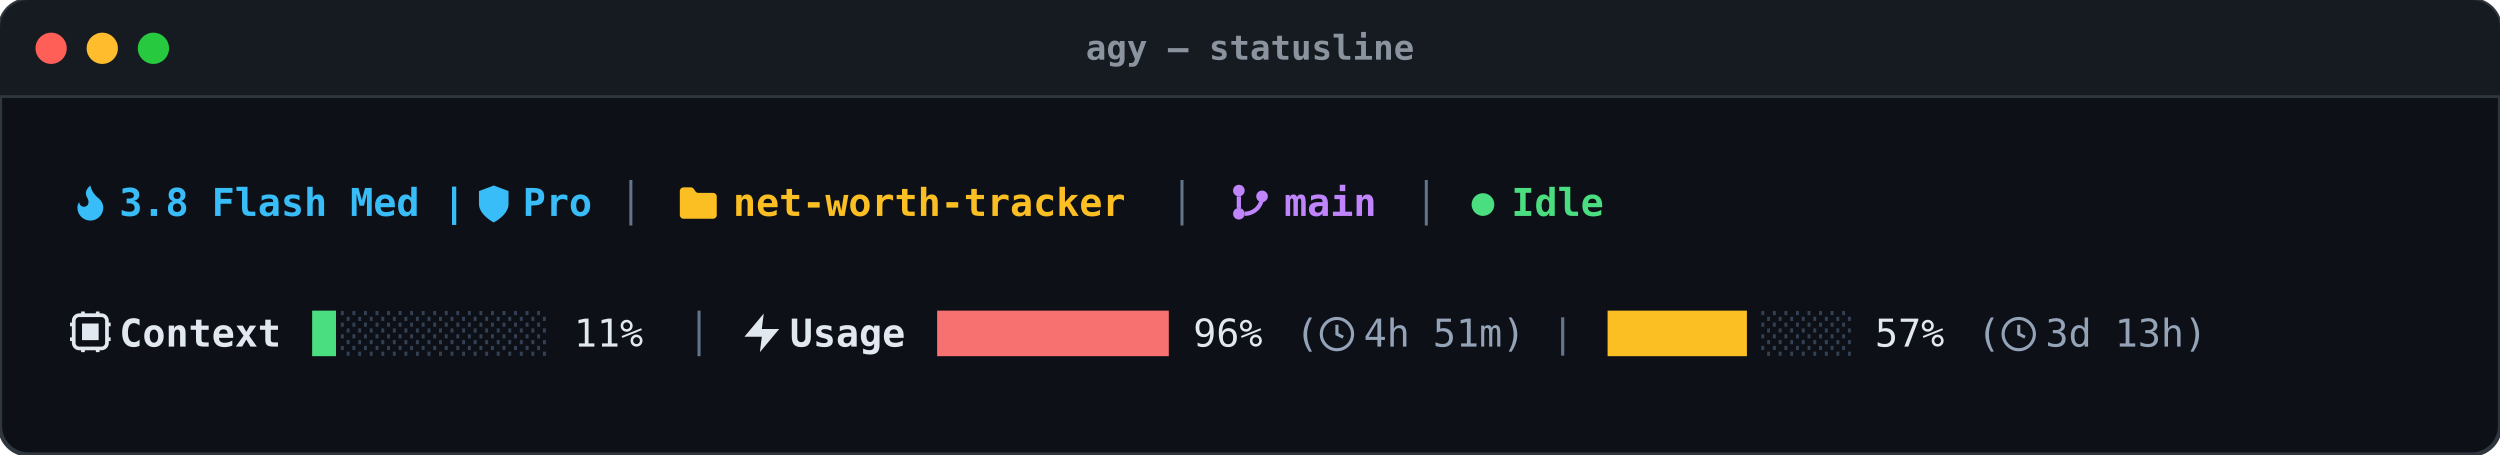
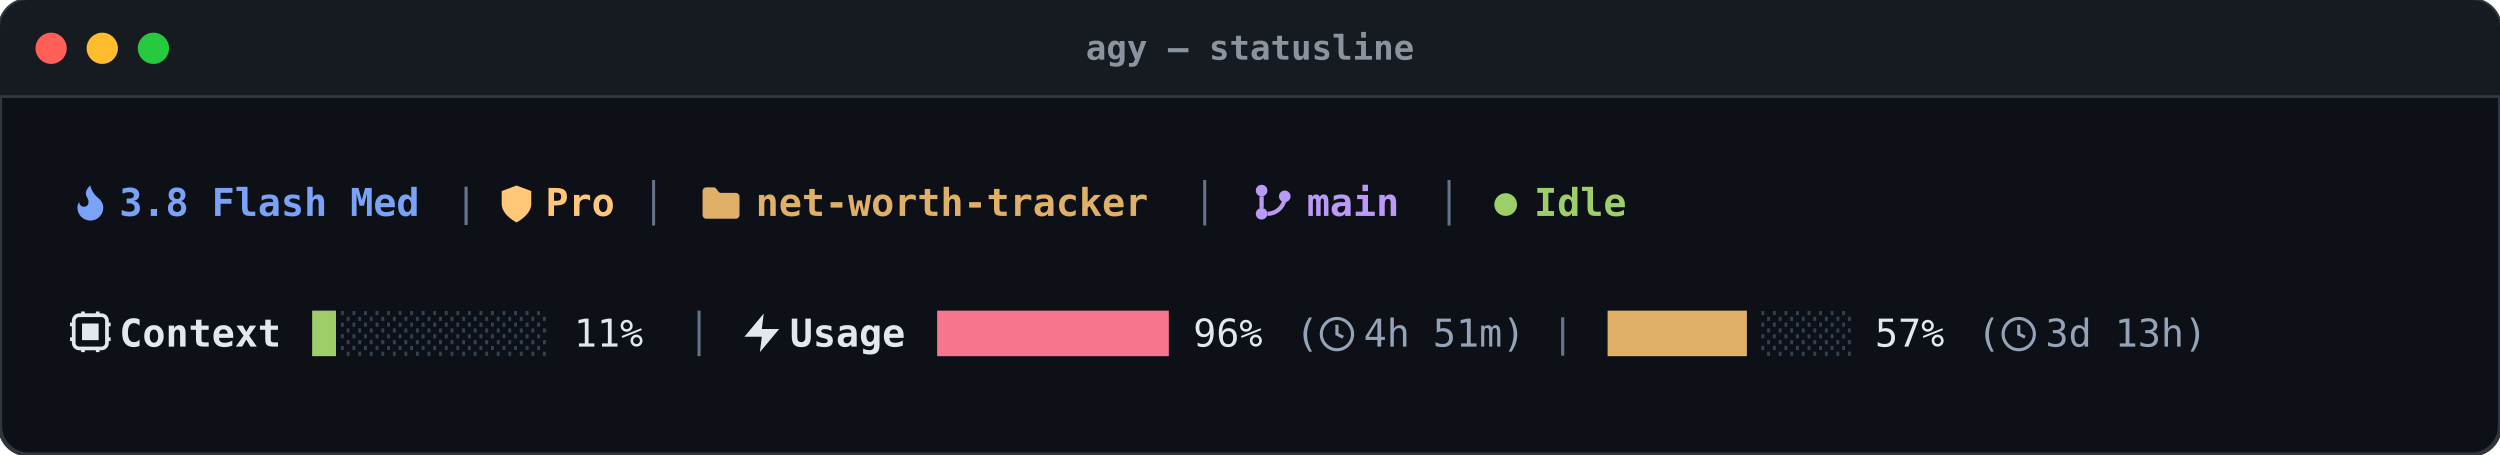
<svg xmlns="http://www.w3.org/2000/svg" viewBox="0 0 880 160" width="100%" height="160">
  <defs>
    <style>
      .bg { fill: #0d1117; stroke: #30363d; stroke-width: 1.5; rx: 10px; }
      .header-bg { fill: #161b22; rx: 10px; }
      .header-line { stroke: #30363d; stroke-width: 1; }
      .txt { font-family: ui-monospace, SFMono-Regular, "JetBrains Mono", Menlo, Consolas, monospace; font-size: 13.5px; }
      .bold { font-weight: 700; }
      .title { fill: #8b949e; font-size: 12px; font-weight: 600; text-anchor: middle; }
-       .blue { fill: #38bdf8; }
-       .yellow { fill: #fbbf24; }
-       .purple { fill: #c084fc; }
-       .green { fill: #4ade80; }
-       .red { fill: #f87171; }
+       
+       /* Tokyo Night Palette */
+       .model { fill: #7aa2f7; }
+       .gold  { fill: #ffc777; }
+       .dir   { fill: #e0af68; }
+       .git   { fill: #bb9af7; }
+       .state { fill: #9ece6a; }
+       .red   { fill: #f7768e; }
      .white { fill: #e2e8f0; }
      .slate { fill: #64748b; }
      .dark-slate { fill: #334155; }
      .muted { fill: #94a3b8; }
    </style>
  </defs>
  <rect width="880" height="160" class="bg" />
  <rect width="880" height="34" class="header-bg" />
  <rect y="24" width="880" height="10" fill="#161b22" />
  <line x1="0" y1="34" x2="880" y2="34" class="header-line" />
  <circle cx="18" cy="17" r="5.5" fill="#ff5f56" />
  <circle cx="36" cy="17" r="5.5" fill="#ffbd2e" />
  <circle cx="54" cy="17" r="5.5" fill="#27c93f" />
  <text x="440" y="21" class="txt title">agy — statusline</text>
  <g transform="translate(24, 76)">
    <g transform="translate(0, -12) scale(0.65)">
-       <path d="M12 2c.5 2.5 2 4.9 4 6.5 2 1.6 3 3.5 3 5.5a7 7 0 1 1-14 0c0-1.2.4-2.3 1-3a2.5 2.5 0 0 0 2.5 2.5c1.4 0 2.5-.9 2.5-2.5 0-1.4-.5-2-1-3-1-2.1-.2-4.1 2-6z" fill="#38bdf8" />
+       <path d="M12 2c.5 2.5 2 4.9 4 6.5 2 1.6 3 3.5 3 5.5a7 7 0 1 1-14 0c0-1.2.4-2.3 1-3a2.5 2.5 0 0 0 2.5 2.5c1.4 0 2.5-.9 2.5-2.5 0-1.4-.5-2-1-3-1-2.1-.2-4.1 2-6z" fill="#7aa2f7" />
    </g>
-     <text x="18" y="0" class="txt bold blue">3.8 Flash Med |</text>
-     <g transform="translate(142, -12) scale(0.65)">
-       <path d="M12 22s8-4 8-10V5l-8-3-8 3v7c0 6 8 10 8 10z" fill="#38bdf8" />
+     <text x="18" y="0" class="txt bold model">3.8 Flash Med</text>
+     <text x="136" y="0" class="txt slate">|</text>
+     <g transform="translate(150, -12) scale(0.65)">
+       <path d="M12 22s8-4 8-10V5l-8-3-8 3v7c0 6 8 10 8 10z" fill="#ffc777" />
    </g>
-     <text x="160" y="0" class="txt bold blue">Pro</text>
-     <text x="194" y="0" class="txt slate">│</text>
-     <g transform="translate(214, -12) scale(0.65)">
-       <path d="M4 20h16a2 2 0 0 0 2-2V8a2 2 0 0 0-2-2h-7.9a2 2 0 0 1-1.7-.9l-.8-1.2A2 2 0 0 0 7.9 3H4a2 2 0 0 0-2 2v13c0 1.1.9 2 2 2z" fill="#fbbf24" />
+     <text x="168" y="0" class="txt bold gold">Pro</text>
+     <text x="202" y="0" class="txt slate">│</text>
+     <g transform="translate(222, -12) scale(0.65)">
+       <path d="M4 20h16a2 2 0 0 0 2-2V8a2 2 0 0 0-2-2h-7.9a2 2 0 0 1-1.7-.9l-.8-1.2A2 2 0 0 0 7.9 3H4a2 2 0 0 0-2 2v13c0 1.1.9 2 2 2z" fill="#e0af68" />
    </g>
-     <text x="234" y="0" class="txt bold yellow">net-worth-tracker</text>
-     <text x="388" y="0" class="txt slate">│</text>
-     <g transform="translate(408, -13) scale(0.68)">
-       <circle cx="6" cy="18" r="3" fill="#c084fc" />
-       <circle cx="6" cy="6" r="3" fill="#c084fc" />
-       <circle cx="18" cy="9" r="3" fill="#c084fc" />
-       <path d="M6 9v6M18 9a9 9 0 0 1-9 9" stroke="#c084fc" stroke-width="2.2" fill="none" />
+     <text x="242" y="0" class="txt bold dir">net-worth-tracker</text>
+     <text x="396" y="0" class="txt slate">│</text>
+     <g transform="translate(416, -13) scale(0.68)">
+       <circle cx="6" cy="18" r="3" fill="#bb9af7" />
+       <circle cx="6" cy="6" r="3" fill="#bb9af7" />
+       <circle cx="18" cy="9" r="3" fill="#bb9af7" />
+       <path d="M6 9v6M18 9a9 9 0 0 1-9 9" stroke="#bb9af7" stroke-width="2.2" fill="none" />
    </g>
-     <text x="428" y="0" class="txt bold purple">main</text>
-     <text x="474" y="0" class="txt slate">│</text>
-     <circle cx="498" cy="-4" r="4" fill="#4ade80" />
-     <text x="508" y="0" class="txt bold green">Idle</text>
+     <text x="436" y="0" class="txt bold git">main</text>
+     <text x="482" y="0" class="txt slate">│</text>
+     <circle cx="506" cy="-4" r="4" fill="#9ece6a" />
+     <text x="516" y="0" class="txt bold state">Idle</text>
  </g>
  <g transform="translate(24, 122)">
    <g transform="translate(0, -13) scale(0.65)">
      <rect x="3" y="3" width="18" height="18" rx="3" fill="none" stroke="#e2e8f0" stroke-width="2" />
      <rect x="7.5" y="7.5" width="9" height="9" fill="#e2e8f0" />
      <line x1="8" y1="1" x2="8" y2="3" stroke="#e2e8f0" stroke-width="2" />
      <line x1="16" y1="1" x2="16" y2="3" stroke="#e2e8f0" stroke-width="2" />
      <line x1="8" y1="21" x2="8" y2="23" stroke="#e2e8f0" stroke-width="2" />
      <line x1="16" y1="21" x2="16" y2="23" stroke="#e2e8f0" stroke-width="2" />
      <line x1="1" y1="8" x2="3" y2="8" stroke="#e2e8f0" stroke-width="2" />
      <line x1="1" y1="16" x2="3" y2="16" stroke="#e2e8f0" stroke-width="2" />
      <line x1="21" y1="8" x2="23" y2="8" stroke="#e2e8f0" stroke-width="2" />
      <line x1="21" y1="16" x2="23" y2="16" stroke="#e2e8f0" stroke-width="2" />
    </g>
    <text x="18" y="0" class="txt bold white">Context</text>
-     <text x="86" y="0" class="txt green">█</text>
+     <text x="86" y="0" class="txt state">█</text>
    <text x="96" y="0" class="txt dark-slate">░░░░░░░░░</text>
    <text x="178" y="0" class="txt white">11%</text>
    <text x="218" y="0" class="txt slate">│</text>
    <g transform="translate(236, -13) scale(0.68)">
      <path d="M13 2L3 14h9l-1 8 10-12h-9l1-8z" fill="#e2e8f0" />
    </g>
    <text x="254" y="0" class="txt bold white">Usage</text>
    <text x="306" y="0" class="txt red">██████████</text>
    <text x="396" y="0" class="txt white">96%</text>
    <text x="432" y="0" class="txt muted">(</text>
    <g transform="translate(440, -11) scale(0.55)">
      <circle cx="12" cy="12" r="10" fill="none" stroke="#94a3b8" stroke-width="2" />
      <polyline points="12 6 12 12 16 14" stroke="#94a3b8" stroke-width="2" fill="none" />
    </g>
    <text x="456" y="0" class="txt muted">4h 51m)</text>
    <text x="522" y="0" class="txt slate">|</text>
-     <text x="542" y="0" class="txt yellow">██████</text>
+     <text x="542" y="0" class="txt dir">██████</text>
    <text x="596" y="0" class="txt dark-slate">░░░░</text>
    <text x="636" y="0" class="txt white">57%</text>
    <text x="672" y="0" class="txt muted">(</text>
    <g transform="translate(680, -11) scale(0.55)">
      <circle cx="12" cy="12" r="10" fill="none" stroke="#94a3b8" stroke-width="2" />
      <polyline points="12 6 12 12 16 14" stroke="#94a3b8" stroke-width="2" fill="none" />
    </g>
    <text x="696" y="0" class="txt muted">3d 13h)</text>
  </g>
</svg>
